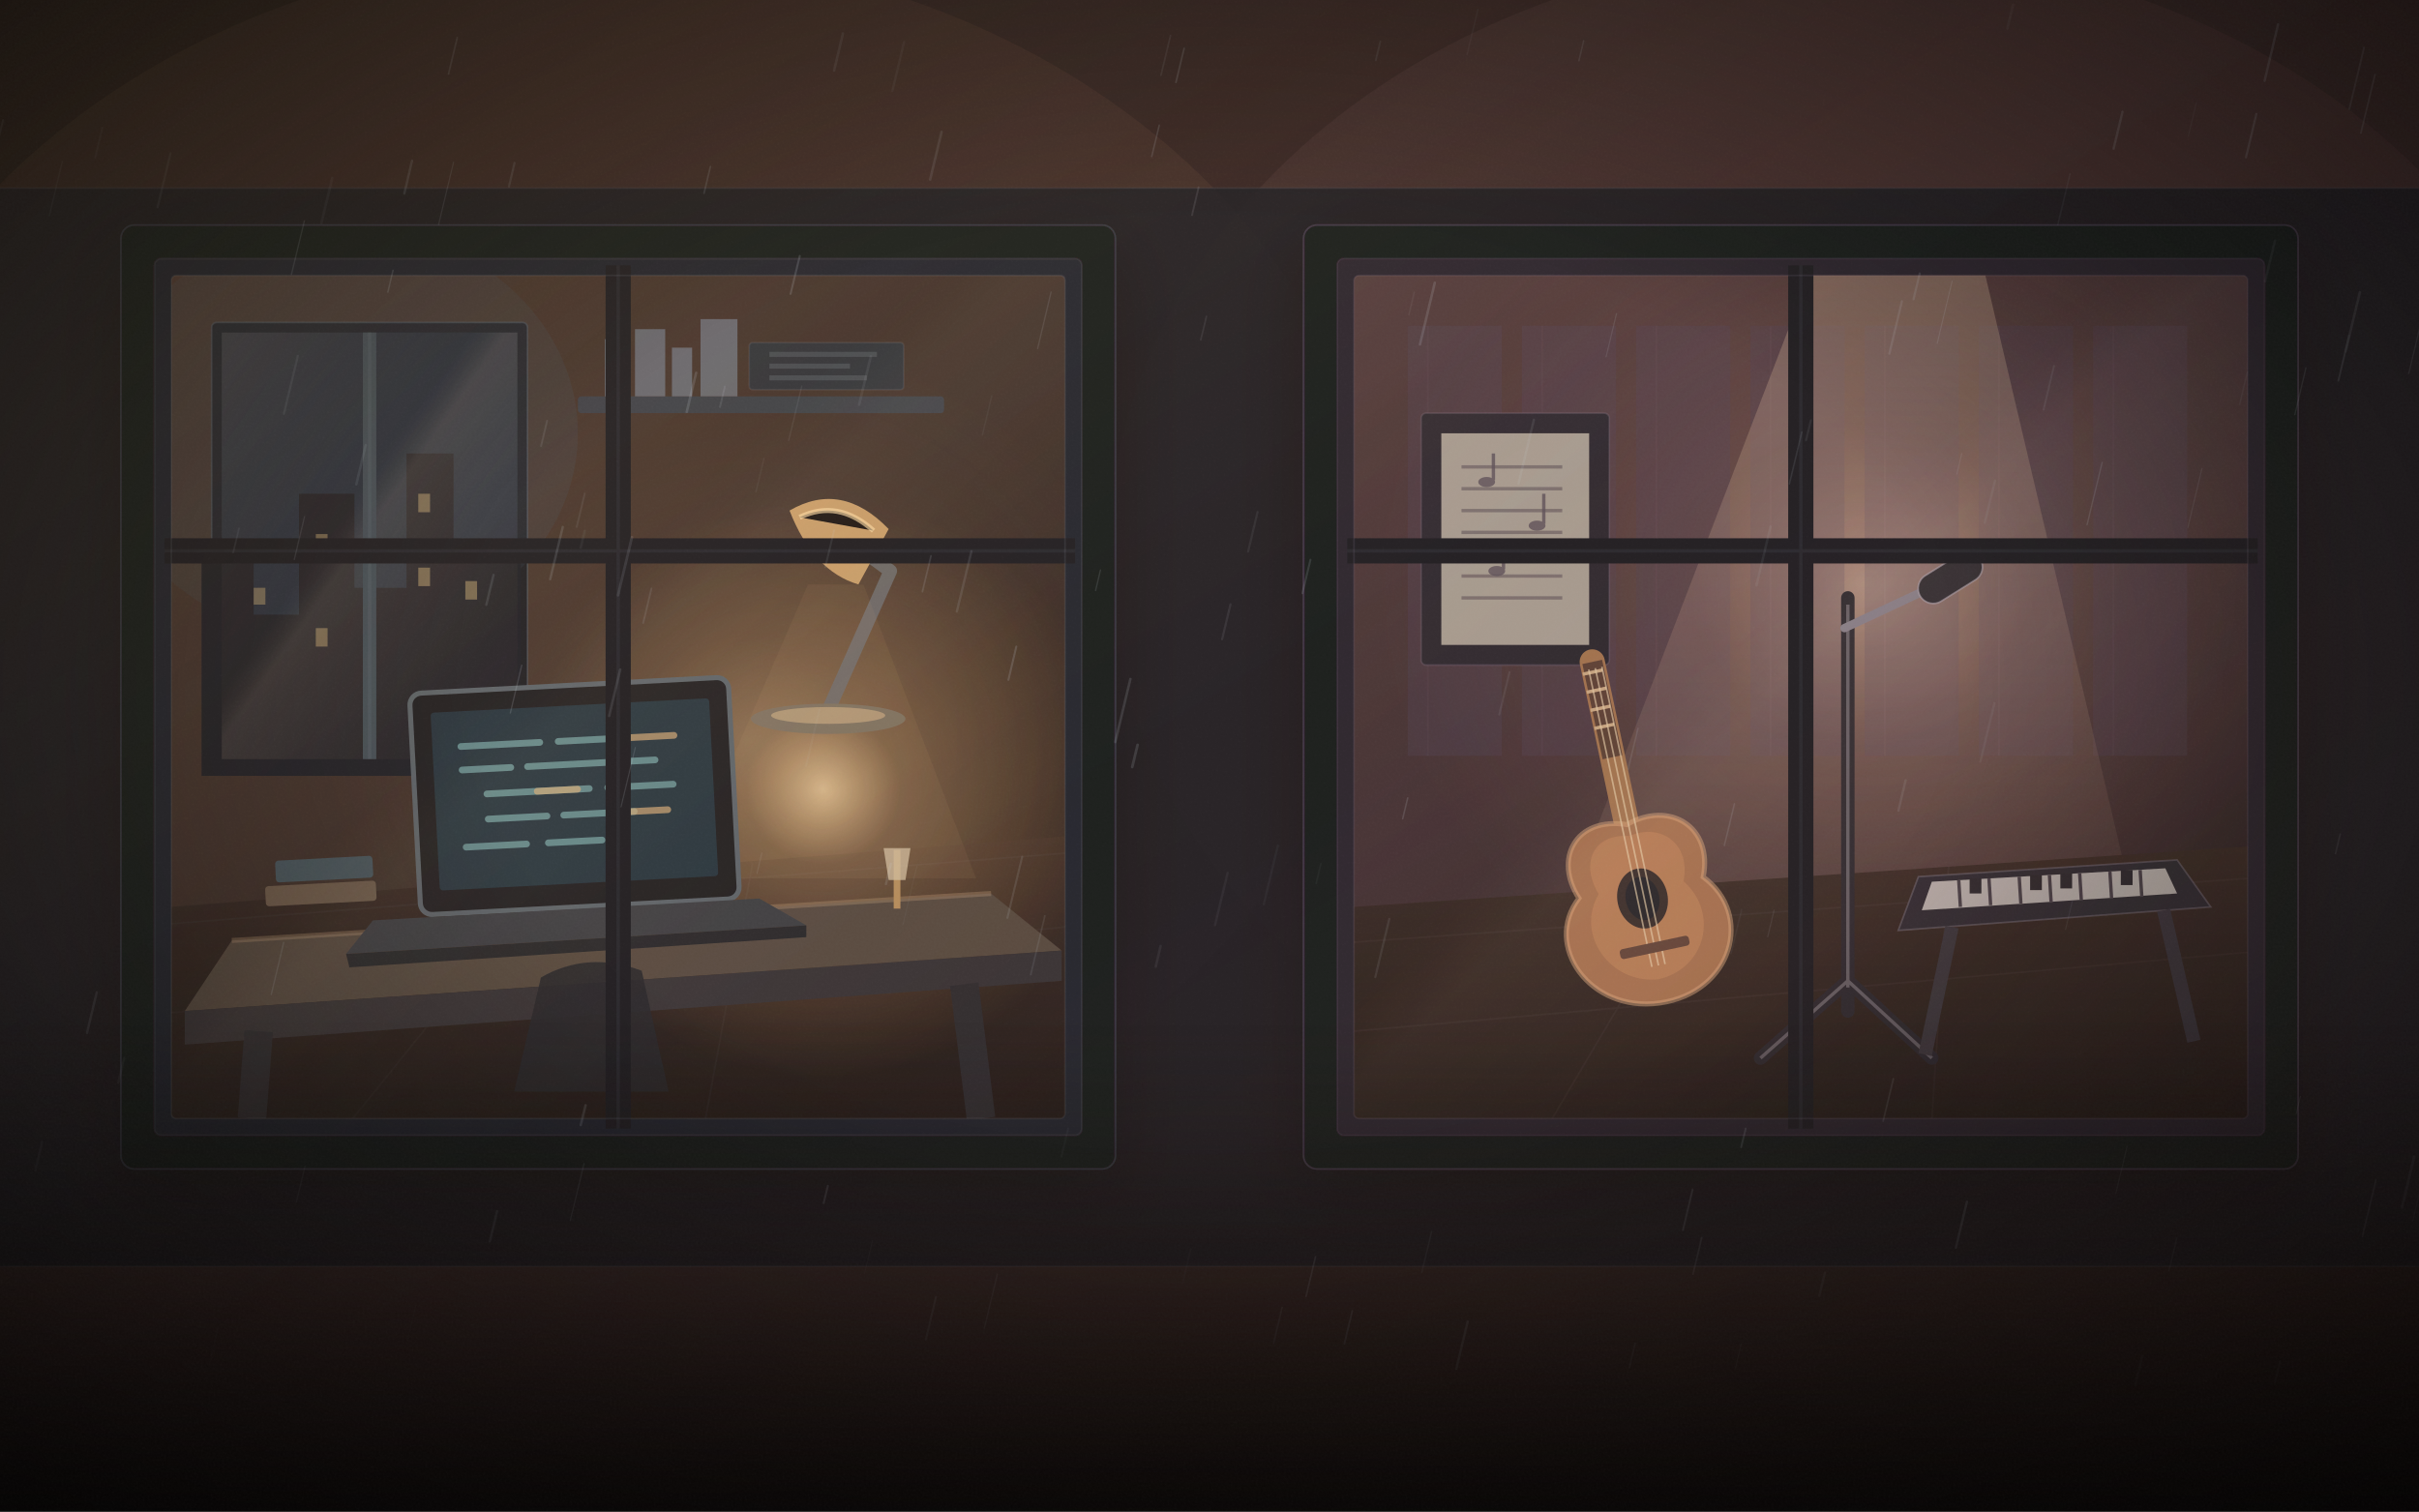
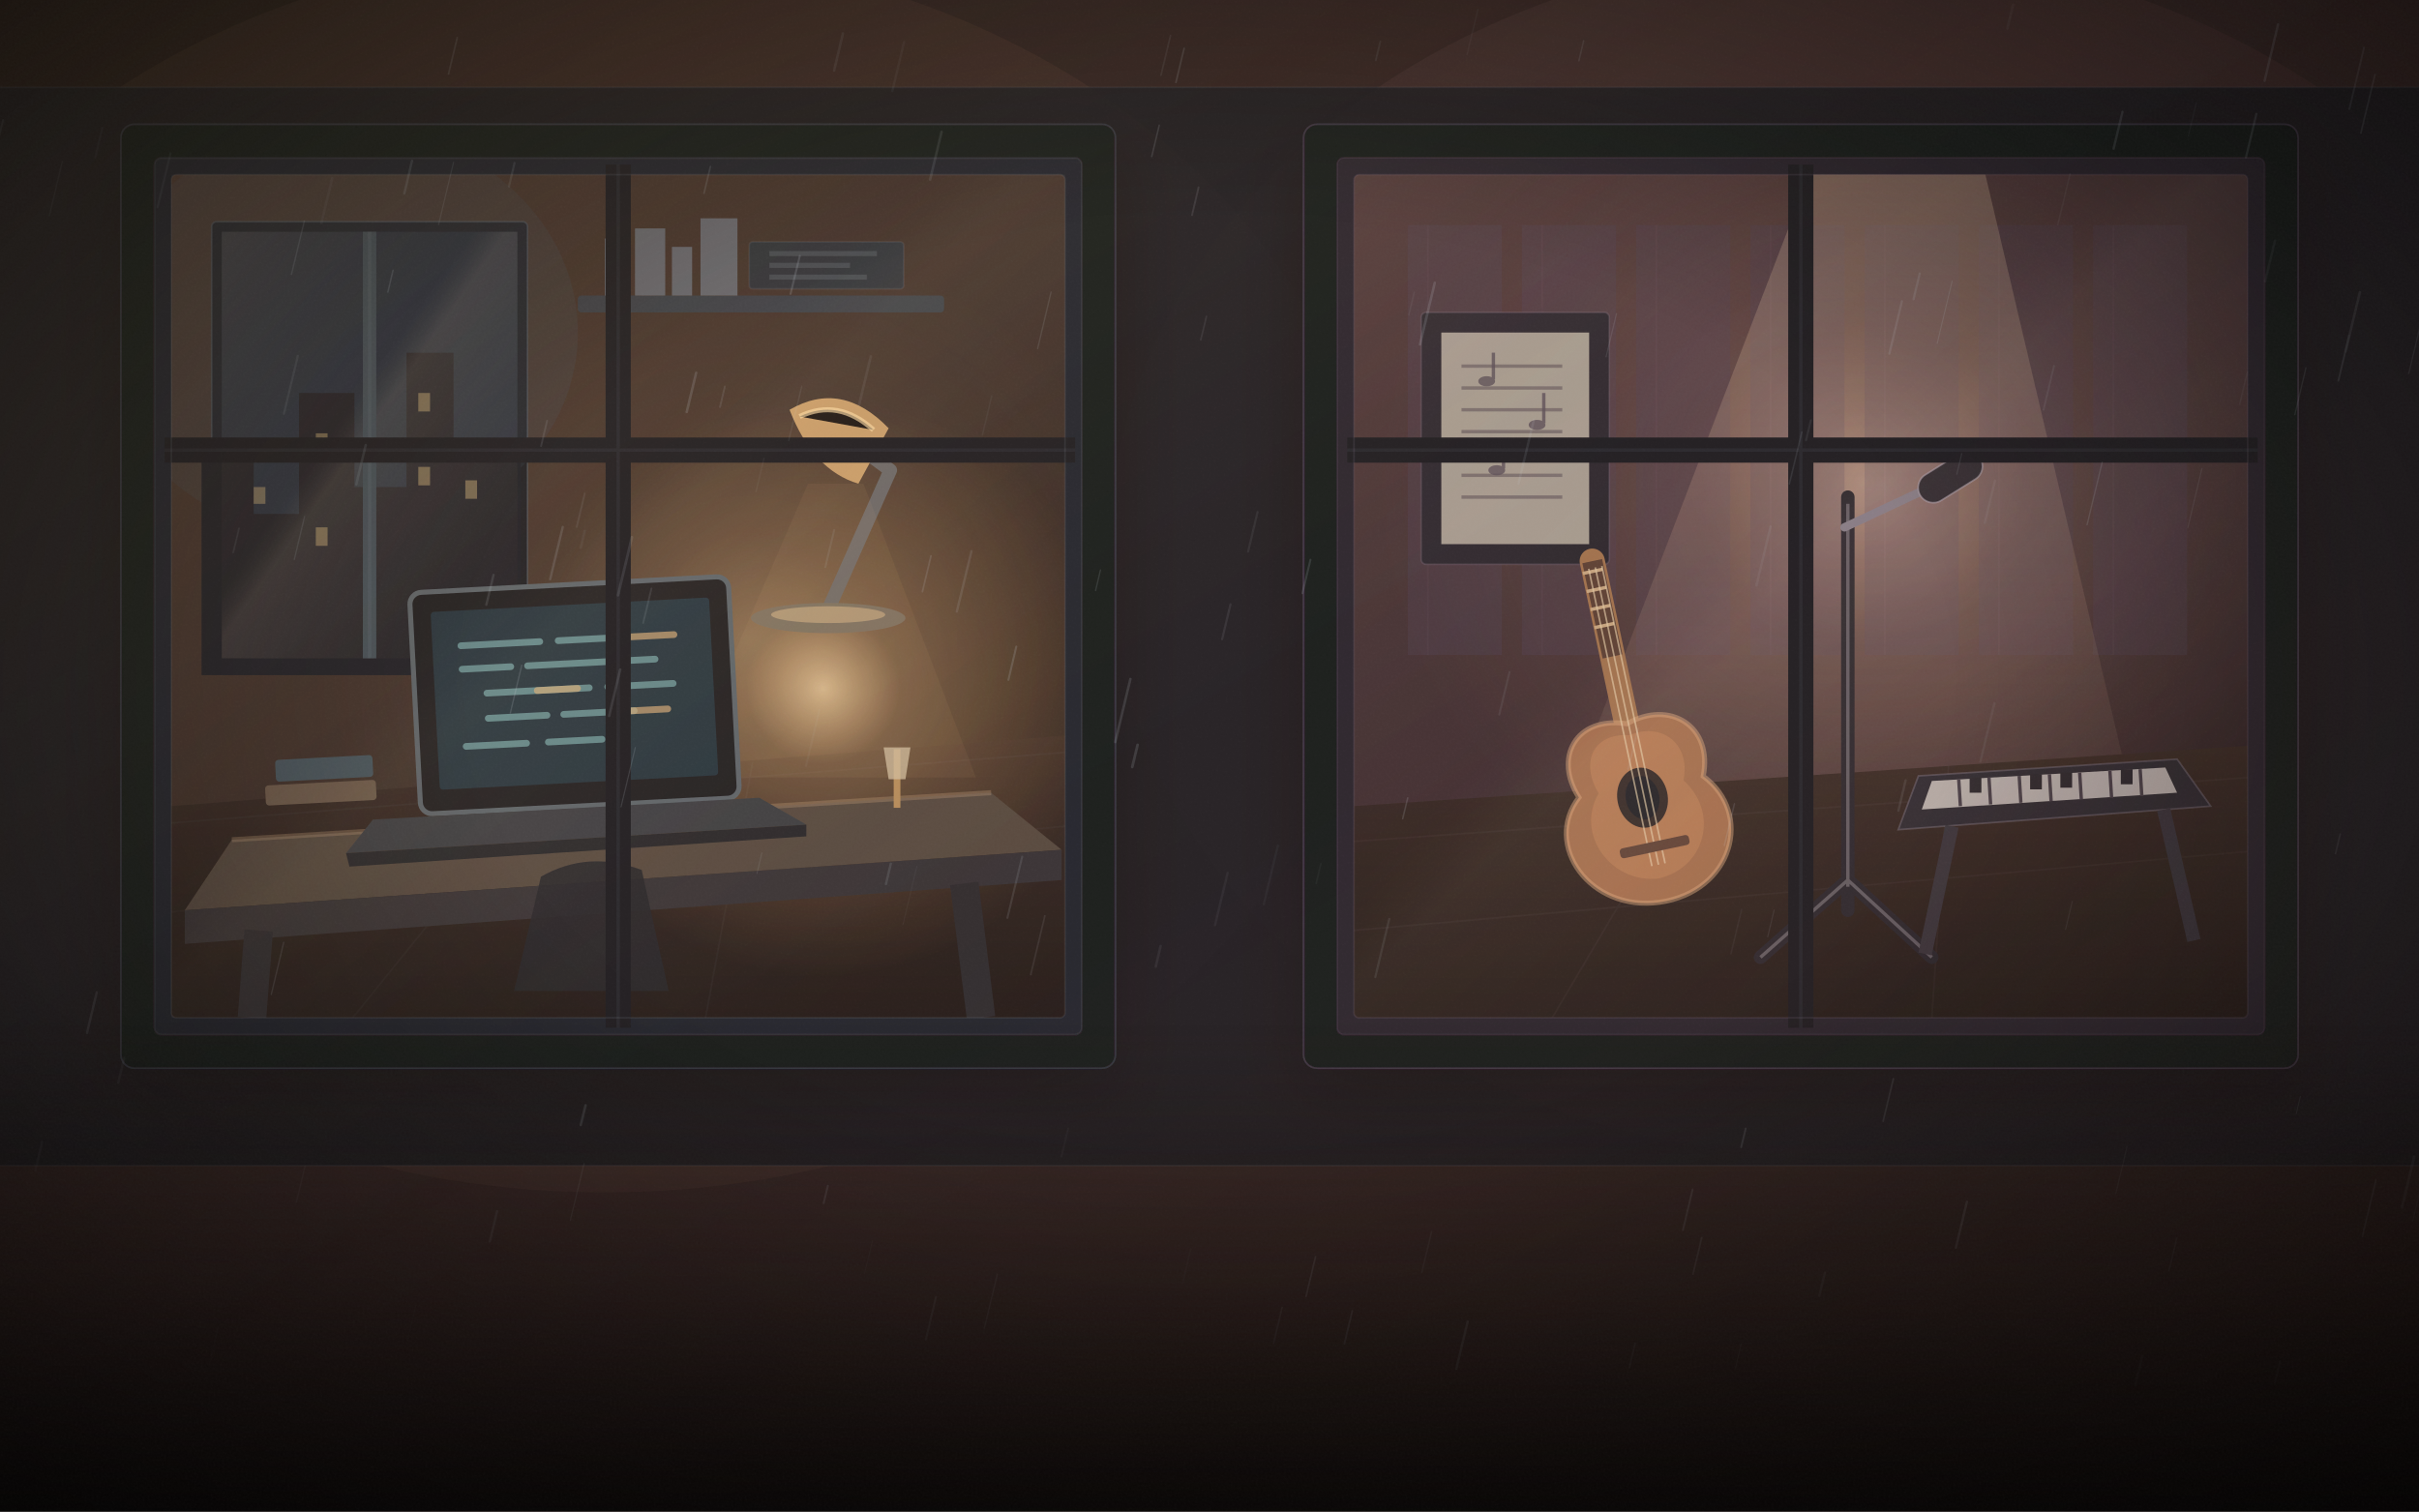
<svg xmlns="http://www.w3.org/2000/svg" viewBox="0 0 1440 900" preserveAspectRatio="xMidYMid slice" role="img" aria-labelledby="title desc">
  <defs>
    <linearGradient id="night" x1="0" y1="0" x2="1" y2="1">
      <stop stop-color="#120d0c" />
      <stop offset=".46" stop-color="#2b1c1c" />
      <stop offset="1" stop-color="#160f0e" />
    </linearGradient>
    <linearGradient id="dawn" x1="0" y1="0" x2="0" y2="1">
      <stop stop-color="#e2a276" stop-opacity=".36" />
      <stop offset=".48" stop-color="#8b5e5e" stop-opacity=".15" />
      <stop offset="1" stop-color="#17110f" stop-opacity="0" />
    </linearGradient>
    <linearGradient id="warmWash" x1="0" y1="0" x2="1" y2="1">
      <stop stop-color="#efb77d" stop-opacity=".2" />
      <stop offset=".5" stop-color="#dca18c" stop-opacity=".13" />
      <stop offset="1" stop-color="#c98370" stop-opacity=".18" />
    </linearGradient>
    <linearGradient id="leftRoom" x1="0" y1="0" x2=".85" y2="1">
      <stop stop-color="#3b2c24" />
      <stop offset=".55" stop-color="#2a211d" />
      <stop offset="1" stop-color="#15100e" />
    </linearGradient>
    <linearGradient id="rightRoom" x1=".2" y1="0" x2=".8" y2="1">
      <stop stop-color="#3b292c" />
      <stop offset=".58" stop-color="#2b2025" />
      <stop offset="1" stop-color="#171114" />
    </linearGradient>
    <linearGradient id="floor" x1="0" y1="0" x2="0" y2="1">
      <stop stop-color="#261c18" />
      <stop offset="1" stop-color="#0e0b0a" />
    </linearGradient>
    <linearGradient id="glass" x1="0" y1="0" x2="1" y2="1">
      <stop stop-color="#d5b497" stop-opacity=".13" />
      <stop offset=".42" stop-color="#62483f" stop-opacity=".05" />
      <stop offset=".48" stop-color="#f4d7b6" stop-opacity=".13" />
      <stop offset="1" stop-color="#211512" stop-opacity=".03" />
    </linearGradient>
    <linearGradient id="spotlight" x1="0" y1="0" x2="0" y2="1">
      <stop stop-color="#ffe0b6" stop-opacity=".27" />
      <stop offset="1" stop-color="#d9a18b" stop-opacity="0" />
    </linearGradient>
    <linearGradient id="bottomShade" x1="0" y1="0" x2="0" y2="1">
      <stop stop-color="#100b09" stop-opacity="0" />
      <stop offset=".56" stop-color="#100b09" stop-opacity=".46" />
      <stop offset="1" stop-color="#0b0807" stop-opacity=".94" />
    </linearGradient>
    <radialGradient id="lampGlow">
      <stop stop-color="#ffe0a8" stop-opacity=".78" />
      <stop offset=".26" stop-color="#f4bd78" stop-opacity=".3" />
      <stop offset="1" stop-color="#e6a053" stop-opacity="0" />
    </radialGradient>
    <radialGradient id="stageGlow">
      <stop stop-color="#ffd8bd" stop-opacity=".48" />
      <stop offset=".35" stop-color="#dda088" stop-opacity=".18" />
      <stop offset="1" stop-color="#aa6e63" stop-opacity="0" />
    </radialGradient>
    <radialGradient id="vignette" cx=".5" cy=".45" r=".72">
      <stop offset=".42" stop-color="#000" stop-opacity="0" />
      <stop offset="1" stop-color="#000" stop-opacity=".66" />
    </radialGradient>
    <filter id="blur8" x="-50%" y="-50%" width="200%" height="200%">
      <feGaussianBlur stdDeviation="8" />
    </filter>
    <filter id="blur24" x="-50%" y="-50%" width="200%" height="200%">
      <feGaussianBlur stdDeviation="24" />
    </filter>
    <filter id="shadow" x="-30%" y="-30%" width="160%" height="160%">
      <feDropShadow dx="0" dy="16" stdDeviation="22" flood-color="#000" flood-opacity=".55" />
    </filter>
    <filter id="grain">
      <feTurbulence type="fractalNoise" baseFrequency=".72" numOctaves="3" seed="27" stitchTiles="stitch" />
      <feColorMatrix type="saturate" values="0" />
      <feComponentTransfer>
        <feFuncA type="table" tableValues="0 .075" />
      </feComponentTransfer>
    </filter>
    <clipPath id="leftClip">
      <rect x="102" y="164" width="532" height="502" rx="3" />
    </clipPath>
    <clipPath id="rightClip">
      <rect x="806" y="164" width="532" height="502" rx="3" />
    </clipPath>
  </defs>
  <rect width="1440" height="900" fill="url(#night)" />
  <ellipse cx="360" cy="340" rx="460" ry="370" fill="#b47b58" opacity=".09" />
  <ellipse cx="1100" cy="330" rx="440" ry="360" fill="#a86c6c" opacity=".1" />
-   <path d="M0 112H1440V754H0Z" fill="#080d15" opacity=".9" />
-   <path d="M0 112H1440M0 754H1440" stroke="#6d8296" stroke-opacity=".14" />
-   <g filter="url(#shadow)">
-     <rect x="72" y="134" width="592" height="562" rx="8" fill="#05090f" stroke="#344250" stroke-opacity=".55" />
-     <rect x="92" y="154" width="552" height="522" rx="4" fill="#111923" stroke="#637484" stroke-opacity=".18" />
-     <rect x="776" y="134" width="592" height="562" rx="8" fill="#05090f" stroke="#454057" stroke-opacity=".58" />
-     <rect x="796" y="154" width="552" height="522" rx="4" fill="#171522" stroke="#756887" stroke-opacity=".18" />
+   <g transform="translate(0 -60)">
+     <path d="M0 112H1440V754H0Z" fill="#080d15" opacity=".9" />
+     <path d="M0 112H1440M0 754H1440" stroke="#6d8296" stroke-opacity=".14" />
+     <g filter="url(#shadow)">
+       <rect x="72" y="134" width="592" height="562" rx="8" fill="#05090f" stroke="#344250" stroke-opacity=".55" />
+       <rect x="92" y="154" width="552" height="522" rx="4" fill="#111923" stroke="#637484" stroke-opacity=".18" />
+       <rect x="776" y="134" width="592" height="562" rx="8" fill="#05090f" stroke="#454057" stroke-opacity=".58" />
+       <rect x="796" y="154" width="552" height="522" rx="4" fill="#171522" stroke="#756887" stroke-opacity=".18" />
+     </g>
+     <g opacity="1">
+       <g clip-path="url(#leftClip)">
+         <rect x="102" y="164" width="532" height="502" fill="url(#leftRoom)" />
+         <ellipse cx="444" cy="440" rx="250" ry="240" fill="url(#lampGlow)" opacity=".26" />
+         <path d="M102 540L634 498V666H102Z" fill="url(#floor)" />
+         <path d="M102 550L634 508M102 603L634 552M210 666L328 520M420 666L448 514" stroke="#80909a" stroke-opacity=".06" />
+         <rect x="126" y="192" width="188" height="266" rx="3" fill="#080e16" stroke="#4b5d6b" stroke-opacity=".5" />
+         <rect x="132" y="198" width="176" height="254" fill="#0d1a28" />
+         <ellipse cx="202" cy="258" rx="142" ry="124" fill="#345574" opacity=".14" />
+         <path d="M120 410V332H151V366H178V294H211V350H242V270H270V324H310V462H120Z" fill="#080f19" />
+         <path d="M151 350H158V360H151ZM188 318H195V329H188ZM249 294H256V305H249ZM277 346H284V357H277ZM188 374H195V385H188ZM249 338H256V349H249Z" fill="#d5b878" opacity=".48" />
+         <rect x="132" y="198" width="176" height="254" fill="url(#glass)" />
+         <path d="M220 198V452M132 326H308" stroke="#334652" stroke-width="8" />
+         <path d="M220 198V452M132 326H308" stroke="#8295a1" stroke-opacity=".12" stroke-width="2" />
+         <rect x="344" y="236" width="218" height="10" rx="2" fill="#29343e" />
+         <path d="M360 202H374V236H360ZM378 196H396V236H378ZM400 207H412V236H400ZM417 190H439V236H417Z" fill="#58606a" />
+         <rect x="446" y="204" width="92" height="28" rx="2" fill="#1a252f" stroke="#83919a" stroke-opacity=".15" />
+         <path d="M458 211H522M458 218H506M458 225H516" stroke="#8b9ba3" stroke-opacity=".22" stroke-width="3" />
+         <ellipse cx="490" cy="470" rx="176" ry="172" fill="url(#lampGlow)" />
+         <path d="M493 423L530 340M530 340L500 318" stroke="#5b5e60" stroke-width="8" stroke-linecap="round" />
+         <path d="M470 304Q501 286 529 315L511 348Q484 340 470 304Z" fill="#c59b63" />
+         <path d="M476 308Q499 297 520 316" stroke="#ffe0a4" stroke-opacity=".65" stroke-width="3" />
+         <ellipse cx="493" cy="428" rx="46" ry="9" fill="#6c6558" />
+         <ellipse cx="493" cy="426" rx="34" ry="5" fill="#d3b785" opacity=".55" />
+         <path d="M481 348L405 523H581L514 348Z" fill="#f2bd78" opacity=".065" />
+         <path d="M138 560L590 532L632 566L110 602Z" fill="#463e35" />
+         <path d="M110 602L632 566V584L110 622Z" fill="#24252a" />
+         <path d="M154 614L150 666M574 586L584 666" stroke="#1a1d23" stroke-width="17" />
+         <path d="M138 560L590 532" stroke="#b49670" stroke-opacity=".35" stroke-width="3" />
+         <rect x="247" y="408" width="190" height="132" rx="7" fill="#080d12" stroke="#4c5b64" stroke-width="3" transform="rotate(-3 342 474)" />
+         <rect x="259" y="420" width="166" height="106" rx="2" fill="#102633" transform="rotate(-3 342 474)" />
+         <g transform="rotate(-3 342 474)" stroke-linecap="round">
+           <path d="M276 441H323M334 441H368M276 455H305M315 455H391M290 470H351M362 470H401M290 485H325M335 485H377M276 501H312M325 501H357" stroke="#75b6b6" stroke-opacity=".65" stroke-width="4" />
+           <path d="M374 441H403M320 470H344M367 485H397" stroke="#d1aa72" stroke-opacity=".7" stroke-width="4" />
+         </g>
+         <path d="M222 548L452 535L480 551L206 568Z" fill="#293138" />
+         <path d="M206 568L480 551V558L208 576Z" fill="#12181d" />
+         <rect x="158" y="526" width="66" height="12" rx="2" fill="#5f5142" transform="rotate(-3 191 532)" />
+         <rect x="164" y="511" width="58" height="13" rx="2" fill="#344b56" transform="rotate(-3 193 518)" />
+         <path d="M534 506V541" stroke="#b28a55" stroke-width="4" />
+         <path d="M526 505H542L539 524H529Z" fill="#d2c2a1" opacity=".75" />
+         <path d="M322 582Q350 566 382 578L398 650H306Z" fill="#11171e" opacity=".88" />
+       </g>
+     </g>
+     <g opacity="1.2">
+       <g clip-path="url(#rightClip)">
+         <rect x="806" y="164" width="532" height="502" fill="url(#rightRoom)" />
+         <ellipse cx="1110" cy="348" rx="290" ry="268" fill="url(#stageGlow)" />
+         <g opacity=".32">
+           <path d="M838 194H894V450H838ZM906 194H962V450H906ZM974 194H1030V450H974ZM1042 194H1098V450H1042ZM1110 194H1166V450H1110ZM1178 194H1234V450H1178ZM1246 194H1302V450H1246Z" fill="#40344f" />
+           <path d="M850 194V450M918 194V450M986 194V450M1054 194V450M1122 194V450M1190 194V450M1258 194V450" stroke="#9a82aa" stroke-opacity=".18" />
+         </g>
+         <path d="M1080 156H1180L1300 666H884Z" fill="url(#spotlight)" />
+         <ellipse cx="1115" cy="626" rx="218" ry="44" fill="#c5a0dc" opacity=".07" filter="url(#blur8)" />
+         <path d="M806 540L1338 504V666H806Z" fill="url(#floor)" />
+         <path d="M806 561L1338 523M806 614L1338 567M924 666L1008 524M1150 666L1160 516" stroke="#a392b1" stroke-opacity=".055" />
+         <rect x="846" y="246" width="112" height="150" rx="3" fill="#171822" stroke="#76677f" stroke-opacity=".32" />
+         <rect x="858" y="258" width="88" height="126" fill="#d6cdbc" opacity=".72" />
+         <path d="M870 278H930M870 291H930M870 304H930M870 317H930M870 330H930M870 343H930M870 356H930" stroke="#554f55" stroke-opacity=".65" stroke-width="2" />
+         <g fill="#4a4350" opacity=".8">
+           <ellipse cx="885" cy="287" rx="5" ry="3" />
+           <ellipse cx="915" cy="313" rx="5" ry="3" />
+           <ellipse cx="891" cy="340" rx="5" ry="3" />
+           <path d="M889 286V270M919 312V294M895 339V321" stroke="#4a4350" stroke-width="2" />
+         </g>
+         <path d="M1100 356V602M1100 584L1048 630M1100 584L1150 630" stroke="#151720" stroke-width="8" stroke-linecap="round" />
+         <path d="M1100 360V588M1100 584L1048 630M1100 584L1150 630" stroke="#85828d" stroke-opacity=".55" stroke-width="2" />
+         <path d="M1098 374L1162 344" stroke="#777482" stroke-width="5" stroke-linecap="round" />
+         <rect x="1152" y="323" width="18" height="42" rx="9" fill="#171922" stroke="#a29baa" stroke-opacity=".65" transform="rotate(58 1161 344)" />
+         <g transform="translate(900 378) scale(1) rotate(-12 70 130)">
+           <path d="M72 14V144" stroke="#9a6c45" stroke-width="15" stroke-linecap="round" />
+           <path d="M66 14H78V72H66Z" fill="#4d3429" />
+           <path d="M65 20H77M65 31H77M65 42H77M65 53H77" stroke="#c5a67e" stroke-width="2" />
+           <path d="M72 113C43 102 25 124 35 150C8 173 27 218 69 221C113 224 135 181 110 153C122 125 100 104 72 113Z" fill="#9c6744" stroke="#d4a276" stroke-opacity=".5" stroke-width="3" />
+           <path d="M72 120C51 114 40 130 47 150C28 171 43 204 71 207C100 207 115 176 98 153C107 132 92 116 72 120Z" fill="#b87b50" opacity=".65" />
+           <ellipse cx="72" cy="158" rx="15" ry="18" fill="#211b1b" />
+           <ellipse cx="72" cy="158" rx="10" ry="13" fill="#0b1119" />
+           <path d="M69 18V199M73 18V199M77 18V199" stroke="#e3d0aa" stroke-opacity=".65" />
+           <rect x="52" y="185" width="42" height="6" rx="2" fill="#50362b" />
+         </g>
+         <g transform="translate(1142 500)">
+           <path d="M0 22L154 12L174 40L-12 54Z" fill="#191b25" stroke="#6d6879" stroke-opacity=".5" />
+           <path d="M8 25L147 17L154 32L2 42Z" fill="#d3d0ca" opacity=".82" />
+           <path d="M24 24L25 40M42 23L43 39M60 22L61 38M78 21L79 37M96 20L97 36M114 19L115 35M132 18L133 34" stroke="#36333e" stroke-width="2" />
+           <path d="M34 23L34 32M70 21L70 30M88 20L88 29M124 18L124 27" stroke="#171820" stroke-width="7" />
+           <path d="M20 52L4 128M146 42L164 120" stroke="#252630" stroke-width="8" />
+         </g>
+         <rect x="806" y="164" width="532" height="502" fill="url(#glass)" opacity=".42" />
+       </g>
+     </g>
+     <rect x="102" y="164" width="532" height="502" fill="url(#glass)" opacity=".32" />
+     <path d="M368 158V672M98 328H640M1072 158V672M802 328H1344" stroke="#080d14" stroke-width="15" />
+     <path d="M368 158V672M98 328H640M1072 158V672M802 328H1344" stroke="#607080" stroke-opacity=".12" stroke-width="2" />
+     <rect x="102" y="164" width="532" height="502" rx="3" fill="none" stroke="#9aabba" stroke-opacity=".12" />
+     <rect x="806" y="164" width="532" height="502" rx="3" fill="none" stroke="#aa9bb8" stroke-opacity=".12" />
  </g>
-   <g opacity="1">
-     <g clip-path="url(#leftClip)">
-       <rect x="102" y="164" width="532" height="502" fill="url(#leftRoom)" />
-       <ellipse cx="444" cy="440" rx="250" ry="240" fill="url(#lampGlow)" opacity=".26" />
-       <path d="M102 540L634 498V666H102Z" fill="url(#floor)" />
-       <path d="M102 550L634 508M102 603L634 552M210 666L328 520M420 666L448 514" stroke="#80909a" stroke-opacity=".06" />
-       <rect x="126" y="192" width="188" height="266" rx="3" fill="#080e16" stroke="#4b5d6b" stroke-opacity=".5" />
-       <rect x="132" y="198" width="176" height="254" fill="#0d1a28" />
-       <ellipse cx="202" cy="258" rx="142" ry="124" fill="#345574" opacity=".14" />
-       <path d="M120 410V332H151V366H178V294H211V350H242V270H270V324H310V462H120Z" fill="#080f19" />
-       <path d="M151 350H158V360H151ZM188 318H195V329H188ZM249 294H256V305H249ZM277 346H284V357H277ZM188 374H195V385H188ZM249 338H256V349H249Z" fill="#d5b878" opacity=".48" />
-       <rect x="132" y="198" width="176" height="254" fill="url(#glass)" />
-       <path d="M220 198V452M132 326H308" stroke="#334652" stroke-width="8" />
-       <path d="M220 198V452M132 326H308" stroke="#8295a1" stroke-opacity=".12" stroke-width="2" />
-       <rect x="344" y="236" width="218" height="10" rx="2" fill="#29343e" />
-       <path d="M360 202H374V236H360ZM378 196H396V236H378ZM400 207H412V236H400ZM417 190H439V236H417Z" fill="#58606a" />
-       <rect x="446" y="204" width="92" height="28" rx="2" fill="#1a252f" stroke="#83919a" stroke-opacity=".15" />
-       <path d="M458 211H522M458 218H506M458 225H516" stroke="#8b9ba3" stroke-opacity=".22" stroke-width="3" />
-       <ellipse cx="490" cy="470" rx="176" ry="172" fill="url(#lampGlow)" />
-       <path d="M493 423L530 340M530 340L500 318" stroke="#5b5e60" stroke-width="8" stroke-linecap="round" />
-       <path d="M470 304Q501 286 529 315L511 348Q484 340 470 304Z" fill="#c59b63" />
-       <path d="M476 308Q499 297 520 316" stroke="#ffe0a4" stroke-opacity=".65" stroke-width="3" />
-       <ellipse cx="493" cy="428" rx="46" ry="9" fill="#6c6558" />
-       <ellipse cx="493" cy="426" rx="34" ry="5" fill="#d3b785" opacity=".55" />
-       <path d="M481 348L405 523H581L514 348Z" fill="#f2bd78" opacity=".065" />
-       <path d="M138 560L590 532L632 566L110 602Z" fill="#463e35" />
-       <path d="M110 602L632 566V584L110 622Z" fill="#24252a" />
-       <path d="M154 614L150 666M574 586L584 666" stroke="#1a1d23" stroke-width="17" />
-       <path d="M138 560L590 532" stroke="#b49670" stroke-opacity=".35" stroke-width="3" />
-       <rect x="247" y="408" width="190" height="132" rx="7" fill="#080d12" stroke="#4c5b64" stroke-width="3" transform="rotate(-3 342 474)" />
-       <rect x="259" y="420" width="166" height="106" rx="2" fill="#102633" transform="rotate(-3 342 474)" />
-       <g transform="rotate(-3 342 474)" stroke-linecap="round">
-         <path d="M276 441H323M334 441H368M276 455H305M315 455H391M290 470H351M362 470H401M290 485H325M335 485H377M276 501H312M325 501H357" stroke="#75b6b6" stroke-opacity=".65" stroke-width="4" />
-         <path d="M374 441H403M320 470H344M367 485H397" stroke="#d1aa72" stroke-opacity=".7" stroke-width="4" />
-       </g>
-       <path d="M222 548L452 535L480 551L206 568Z" fill="#293138" />
-       <path d="M206 568L480 551V558L208 576Z" fill="#12181d" />
-       <rect x="158" y="526" width="66" height="12" rx="2" fill="#5f5142" transform="rotate(-3 191 532)" />
-       <rect x="164" y="511" width="58" height="13" rx="2" fill="#344b56" transform="rotate(-3 193 518)" />
-       <path d="M534 506V541" stroke="#b28a55" stroke-width="4" />
-       <path d="M526 505H542L539 524H529Z" fill="#d2c2a1" opacity=".75" />
-       <path d="M322 582Q350 566 382 578L398 650H306Z" fill="#11171e" opacity=".88" />
-     </g>
-   </g>
-   <g opacity="1.2">
-     <g clip-path="url(#rightClip)">
-       <rect x="806" y="164" width="532" height="502" fill="url(#rightRoom)" />
-       <ellipse cx="1110" cy="348" rx="290" ry="268" fill="url(#stageGlow)" />
-       <g opacity=".32">
-         <path d="M838 194H894V450H838ZM906 194H962V450H906ZM974 194H1030V450H974ZM1042 194H1098V450H1042ZM1110 194H1166V450H1110ZM1178 194H1234V450H1178ZM1246 194H1302V450H1246Z" fill="#40344f" />
-         <path d="M850 194V450M918 194V450M986 194V450M1054 194V450M1122 194V450M1190 194V450M1258 194V450" stroke="#9a82aa" stroke-opacity=".18" />
-       </g>
-       <path d="M1080 156H1180L1300 666H884Z" fill="url(#spotlight)" />
-       <ellipse cx="1115" cy="626" rx="218" ry="44" fill="#c5a0dc" opacity=".07" filter="url(#blur8)" />
-       <path d="M806 540L1338 504V666H806Z" fill="url(#floor)" />
-       <path d="M806 561L1338 523M806 614L1338 567M924 666L1008 524M1150 666L1160 516" stroke="#a392b1" stroke-opacity=".055" />
-       <rect x="846" y="246" width="112" height="150" rx="3" fill="#171822" stroke="#76677f" stroke-opacity=".32" />
-       <rect x="858" y="258" width="88" height="126" fill="#d6cdbc" opacity=".72" />
-       <path d="M870 278H930M870 291H930M870 304H930M870 317H930M870 330H930M870 343H930M870 356H930" stroke="#554f55" stroke-opacity=".65" stroke-width="2" />
-       <g fill="#4a4350" opacity=".8">
-         <ellipse cx="885" cy="287" rx="5" ry="3" />
-         <ellipse cx="915" cy="313" rx="5" ry="3" />
-         <ellipse cx="891" cy="340" rx="5" ry="3" />
-         <path d="M889 286V270M919 312V294M895 339V321" stroke="#4a4350" stroke-width="2" />
-       </g>
-       <path d="M1100 356V602M1100 584L1048 630M1100 584L1150 630" stroke="#151720" stroke-width="8" stroke-linecap="round" />
-       <path d="M1100 360V588M1100 584L1048 630M1100 584L1150 630" stroke="#85828d" stroke-opacity=".55" stroke-width="2" />
-       <path d="M1098 374L1162 344" stroke="#777482" stroke-width="5" stroke-linecap="round" />
-       <rect x="1152" y="323" width="18" height="42" rx="9" fill="#171922" stroke="#a29baa" stroke-opacity=".65" transform="rotate(58 1161 344)" />
-       <g transform="translate(900 378) scale(1) rotate(-12 70 130)">
-         <path d="M72 14V144" stroke="#9a6c45" stroke-width="15" stroke-linecap="round" />
-         <path d="M66 14H78V72H66Z" fill="#4d3429" />
-         <path d="M65 20H77M65 31H77M65 42H77M65 53H77" stroke="#c5a67e" stroke-width="2" />
-         <path d="M72 113C43 102 25 124 35 150C8 173 27 218 69 221C113 224 135 181 110 153C122 125 100 104 72 113Z" fill="#9c6744" stroke="#d4a276" stroke-opacity=".5" stroke-width="3" />
-         <path d="M72 120C51 114 40 130 47 150C28 171 43 204 71 207C100 207 115 176 98 153C107 132 92 116 72 120Z" fill="#b87b50" opacity=".65" />
-         <ellipse cx="72" cy="158" rx="15" ry="18" fill="#211b1b" />
-         <ellipse cx="72" cy="158" rx="10" ry="13" fill="#0b1119" />
-         <path d="M69 18V199M73 18V199M77 18V199" stroke="#e3d0aa" stroke-opacity=".65" />
-         <rect x="52" y="185" width="42" height="6" rx="2" fill="#50362b" />
-       </g>
-       <g transform="translate(1142 500)">
-         <path d="M0 22L154 12L174 40L-12 54Z" fill="#191b25" stroke="#6d6879" stroke-opacity=".5" />
-         <path d="M8 25L147 17L154 32L2 42Z" fill="#d3d0ca" opacity=".82" />
-         <path d="M24 24L25 40M42 23L43 39M60 22L61 38M78 21L79 37M96 20L97 36M114 19L115 35M132 18L133 34" stroke="#36333e" stroke-width="2" />
-         <path d="M34 23L34 32M70 21L70 30M88 20L88 29M124 18L124 27" stroke="#171820" stroke-width="7" />
-         <path d="M20 52L4 128M146 42L164 120" stroke="#252630" stroke-width="8" />
-       </g>
-       <rect x="806" y="164" width="532" height="502" fill="url(#glass)" opacity=".42" />
-     </g>
-   </g>
-   <rect x="102" y="164" width="532" height="502" fill="url(#glass)" opacity=".32" />
-   <path d="M368 158V672M98 328H640M1072 158V672M802 328H1344" stroke="#080d14" stroke-width="15" />
-   <path d="M368 158V672M98 328H640M1072 158V672M802 328H1344" stroke="#607080" stroke-opacity=".12" stroke-width="2" />
-   <rect x="102" y="164" width="532" height="502" rx="3" fill="none" stroke="#9aabba" stroke-opacity=".12" />
-   <rect x="806" y="164" width="532" height="502" rx="3" fill="none" stroke="#aa9bb8" stroke-opacity=".12" />
  <g stroke="#c5d8e5" stroke-linecap="round" opacity="0.2">
    <line x1="-29.7" y1="452.2" x2="-34.8" y2="473.5" stroke-width="1.0" opacity="0.45" />
    <line x1="1337.8" y1="221.6" x2="1333.2" y2="240.8" stroke-width="0.9" opacity="0.35" />
    <line x1="501.8" y1="19.9" x2="496.5" y2="42.1" stroke-width="1.5" opacity="0.49" />
    <line x1="422.9" y1="99.2" x2="419.1" y2="115.1" stroke-width="1.0" opacity="0.72" />
    <line x1="378.2" y1="445.1" x2="369.7" y2="480.4" stroke-width="0.7" opacity="0.75" />
    <line x1="310.6" y1="396.1" x2="303.8" y2="424.5" stroke-width="0.8" opacity="0.81" />
    <line x1="838.0" y1="475.1" x2="835.0" y2="487.5" stroke-width="0.9" opacity="0.77" />
    <line x1="1263.5" y1="66.6" x2="1258.2" y2="88.5" stroke-width="1.4" opacity="0.76" />
    <line x1="975.1" y1="433.7" x2="969.2" y2="458.0" stroke-width="0.9" opacity="0.58" />
    <line x1="1413.8" y1="44.4" x2="1405.4" y2="79.2" stroke-width="1.0" opacity="0.71" />
    <line x1="1013.0" y1="737.0" x2="1007.8" y2="758.7" stroke-width="1.0" opacity="0.66" />
    <line x1="713.5" y1="111.5" x2="709.6" y2="128.1" stroke-width="1.1" opacity="0.61" />
    <line x1="608.5" y1="510.1" x2="599.7" y2="546.5" stroke-width="1.2" opacity="0.62" />
    <line x1="476.1" y1="152.4" x2="470.6" y2="175.0" stroke-width="1.2" opacity="0.84" />
    <line x1="748.6" y1="304.9" x2="743.0" y2="328.4" stroke-width="1.3" opacity="0.40" />
    <line x1="780.1" y1="333.3" x2="775.3" y2="353.2" stroke-width="1.2" opacity="0.72" />
    <line x1="496.6" y1="315.6" x2="491.3" y2="337.6" stroke-width="1.2" opacity="0.49" />
    <line x1="1466.5" y1="720.0" x2="1460.2" y2="746.4" stroke-width="1.6" opacity="0.84" />
    <line x1="414.4" y1="222.0" x2="408.8" y2="245.3" stroke-width="1.5" opacity="0.82" />
    <line x1="1232.3" y1="103.5" x2="1225.0" y2="133.7" stroke-width="0.9" opacity="0.34" />
    <line x1="730.8" y1="519.7" x2="723.3" y2="550.8" stroke-width="1.4" opacity="0.30" />
    <line x1="622.0" y1="545.3" x2="613.6" y2="580.3" stroke-width="1.0" opacity="0.50" />
    <line x1="1162.1" y1="167.2" x2="1153.2" y2="204.5" stroke-width="0.6" opacity="0.77" />
    <line x1="1072.6" y1="257.3" x2="1065.2" y2="288.1" stroke-width="0.9" opacity="0.54" />
    <line x1="655.1" y1="339.4" x2="652.2" y2="351.6" stroke-width="0.8" opacity="0.67" />
    <line x1="217.7" y1="265.0" x2="212.1" y2="288.4" stroke-width="1.5" opacity="0.57" />
    <line x1="1393.1" y1="496.6" x2="1390.3" y2="508.2" stroke-width="1.0" opacity="0.47" />
    <line x1="672.9" y1="404.3" x2="663.9" y2="441.8" stroke-width="1.5" opacity="0.74" />
    <line x1="1369.4" y1="652.8" x2="1366.9" y2="663.2" stroke-width="0.6" opacity="0.56" />
    <line x1="25.1" y1="679.9" x2="21.0" y2="697.0" stroke-width="1.4" opacity="0.32" />
    <line x1="763.2" y1="778.6" x2="758.1" y2="799.9" stroke-width="1.0" opacity="0.60" />
    <line x1="1455.4" y1="345.4" x2="1449.1" y2="371.8" stroke-width="1.4" opacity="0.64" />
    <line x1="1007.6" y1="708.2" x2="1001.8" y2="732.5" stroke-width="1.1" opacity="0.70" />
    <line x1="487.8" y1="422.7" x2="479.8" y2="456.0" stroke-width="1.2" opacity="0.25" />
    <line x1="783.1" y1="748.3" x2="777.5" y2="771.9" stroke-width="1.0" opacity="0.80" />
    <line x1="1266.2" y1="682.7" x2="1259.5" y2="710.8" stroke-width="0.7" opacity="0.39" />
    <line x1="625.7" y1="173.9" x2="617.7" y2="207.5" stroke-width="0.8" opacity="0.59" />
    <line x1="1187.6" y1="286.2" x2="1181.5" y2="311.3" stroke-width="1.4" opacity="0.36" />
    <line x1="1056.1" y1="541.9" x2="1052.3" y2="557.8" stroke-width="0.7" opacity="0.47" />
    <line x1="690.9" y1="563.3" x2="688.0" y2="575.6" stroke-width="1.5" opacity="0.37" />
    <line x1="873.7" y1="786.9" x2="866.9" y2="815.1" stroke-width="1.4" opacity="0.84" />
    <line x1="1187.3" y1="418.6" x2="1178.9" y2="453.5" stroke-width="1.4" opacity="0.32" />
    <line x1="827.0" y1="547.2" x2="818.7" y2="581.8" stroke-width="1.3" opacity="0.51" />
    <line x1="453.5" y1="507.9" x2="450.6" y2="520.1" stroke-width="0.6" opacity="0.54" />
    <line x1="1354.3" y1="143.2" x2="1348.4" y2="167.5" stroke-width="1.4" opacity="0.37" />
    <line x1="272.2" y1="22.4" x2="267.0" y2="44.0" stroke-width="1.0" opacity="0.69" />
    <line x1="538.2" y1="25.0" x2="531.2" y2="54.2" stroke-width="1.4" opacity="0.30" />
    <line x1="1039.2" y1="671.9" x2="1036.5" y2="683.1" stroke-width="1.1" opacity="0.78" />
    <line x1="1170.9" y1="715.5" x2="1164.3" y2="743.0" stroke-width="1.4" opacity="0.76" />
    <line x1="1036.5" y1="800.4" x2="1033.1" y2="814.6" stroke-width="0.6" opacity="0.62" />
    <line x1="-5.9" y1="19.5" x2="-14.2" y2="54.1" stroke-width="1.2" opacity="0.60" />
    <line x1="387.8" y1="350.4" x2="382.9" y2="370.9" stroke-width="1.1" opacity="0.58" />
    <line x1="181.3" y1="307.6" x2="175.2" y2="333.1" stroke-width="0.8" opacity="0.61" />
    <line x1="1467.7" y1="634.7" x2="1460.1" y2="666.1" stroke-width="0.8" opacity="0.52" />
    <line x1="1032.5" y1="478.6" x2="1026.5" y2="503.4" stroke-width="0.9" opacity="0.65" />
    <line x1="973.4" y1="799.8" x2="969.9" y2="814.4" stroke-width="1.0" opacity="0.60" />
    <line x1="325.7" y1="250.5" x2="322.1" y2="265.6" stroke-width="1.1" opacity="0.58" />
    <line x1="168.9" y1="561.1" x2="161.5" y2="592.1" stroke-width="0.8" opacity="0.70" />
    <line x1="518.4" y1="212.2" x2="511.4" y2="241.0" stroke-width="1.5" opacity="0.40" />
    <line x1="1086.3" y1="757.8" x2="1083.0" y2="771.6" stroke-width="1.4" opacity="0.50" />
    <line x1="1167.8" y1="270.1" x2="1164.9" y2="282.3" stroke-width="0.7" opacity="0.54" />
    <line x1="197.8" y1="106.0" x2="191.3" y2="132.9" stroke-width="1.5" opacity="0.31" />
    <line x1="854.1" y1="168.4" x2="845.3" y2="205.1" stroke-width="1.5" opacity="0.79" />
    <line x1="1441.1" y1="707.0" x2="1436.2" y2="727.3" stroke-width="0.7" opacity="0.35" />
    <line x1="1407.3" y1="28.3" x2="1398.5" y2="65.0" stroke-width="1.1" opacity="0.63" />
    <line x1="376.2" y1="319.8" x2="367.9" y2="354.4" stroke-width="1.6" opacity="0.61" />
    <line x1="1453.1" y1="816.8" x2="1446.6" y2="843.9" stroke-width="0.7" opacity="0.75" />
    <line x1="677.2" y1="443.5" x2="674.0" y2="456.7" stroke-width="1.6" opacity="0.76" />
    <line x1="177.3" y1="211.9" x2="169.0" y2="246.4" stroke-width="1.3" opacity="0.50" />
    <line x1="732.5" y1="359.8" x2="727.5" y2="380.6" stroke-width="1.3" opacity="0.48" />
    <line x1="1414.4" y1="702.4" x2="1406.3" y2="736.2" stroke-width="1.0" opacity="0.61" />
    <line x1="61.0" y1="76.0" x2="56.7" y2="93.9" stroke-width="1.2" opacity="0.28" />
    <line x1="554.2" y1="331.0" x2="549.1" y2="352.3" stroke-width="1.0" opacity="0.68" />
    <line x1="1142.8" y1="162.8" x2="1139.1" y2="178.2" stroke-width="1.3" opacity="0.71" />
    <line x1="1078.0" y1="250.3" x2="1075.1" y2="262.1" stroke-width="1.2" opacity="0.42" />
    <line x1="101.5" y1="91.3" x2="93.8" y2="123.4" stroke-width="1.3" opacity="0.39" />
    <line x1="1127.1" y1="642.3" x2="1121.0" y2="667.6" stroke-width="1.0" opacity="0.60" />
    <line x1="142.3" y1="314.6" x2="138.8" y2="329.0" stroke-width="1.0" opacity="0.45" />
    <line x1="181.2" y1="131.5" x2="173.5" y2="163.4" stroke-width="0.8" opacity="0.71" />
    <line x1="1468.4" y1="660.1" x2="1461.3" y2="689.3" stroke-width="1.1" opacity="0.74" />
    <line x1="593.7" y1="758.7" x2="585.9" y2="791.0" stroke-width="0.8" opacity="0.55" />
    <line x1="821.7" y1="24.7" x2="819.0" y2="35.9" stroke-width="1.1" opacity="0.44" />
    <line x1="348.6" y1="658.1" x2="345.7" y2="669.9" stroke-width="1.5" opacity="0.82" />
    <line x1="708.8" y1="743.9" x2="704.2" y2="763.0" stroke-width="1.1" opacity="0.21" />
    <line x1="519.4" y1="738.6" x2="514.7" y2="758.2" stroke-width="0.6" opacity="0.24" />
    <line x1="57.6" y1="590.8" x2="51.8" y2="615.0" stroke-width="1.4" opacity="0.59" />
    <line x1="557.2" y1="772.2" x2="551.1" y2="797.7" stroke-width="1.2" opacity="0.62" />
    <line x1="37.1" y1="96.1" x2="29.4" y2="128.3" stroke-width="0.8" opacity="0.34" />
    <line x1="805.0" y1="780.5" x2="800.3" y2="800.1" stroke-width="1.1" opacity="0.82" />
    <line x1="431.5" y1="230.1" x2="428.6" y2="242.4" stroke-width="1.1" opacity="0.58" />
    <line x1="578.3" y1="328.2" x2="569.6" y2="364.1" stroke-width="1.4" opacity="0.61" />
    <line x1="913.1" y1="249.9" x2="904.0" y2="287.8" stroke-width="1.4" opacity="0.50" />
    <line x1="1398.4" y1="199.8" x2="1392.0" y2="226.7" stroke-width="1.1" opacity="0.69" />
    <line x1="270.0" y1="96.6" x2="261.1" y2="133.7" stroke-width="0.7" opacity="0.63" />
    <line x1="73.9" y1="630.0" x2="70.4" y2="644.6" stroke-width="1.4" opacity="0.32" />
    <line x1="962.3" y1="186.7" x2="956.1" y2="212.4" stroke-width="0.7" opacity="0.58" />
    <line x1="477.3" y1="229.9" x2="469.5" y2="262.3" stroke-width="0.8" opacity="0.42" />
    <line x1="1132.2" y1="179.4" x2="1124.7" y2="210.6" stroke-width="1.3" opacity="0.70" />
    <line x1="718.2" y1="188.4" x2="714.8" y2="202.4" stroke-width="1.0" opacity="0.48" />
    <line x1="1442.9" y1="184.9" x2="1433.9" y2="222.4" stroke-width="0.8" opacity="0.60" />
    <line x1="942.7" y1="24.3" x2="939.9" y2="36.2" stroke-width="0.9" opacity="0.61" />
    <line x1="690.1" y1="74.5" x2="685.6" y2="93.2" stroke-width="0.9" opacity="0.77" />
    <line x1="530.3" y1="514.3" x2="527.4" y2="526.4" stroke-width="1.4" opacity="0.64" />
    <line x1="696.8" y1="21.1" x2="691.1" y2="44.8" stroke-width="1.0" opacity="0.49" />
    <line x1="1356.1" y1="14.5" x2="1348.1" y2="48.1" stroke-width="1.4" opacity="0.82" />
    <line x1="545.8" y1="515.8" x2="537.5" y2="550.6" stroke-width="0.6" opacity="0.24" />
    <line x1="786.3" y1="514.3" x2="783.5" y2="526.0" stroke-width="1.0" opacity="0.23" />
    <line x1="1295.8" y1="737.2" x2="1291.1" y2="756.9" stroke-width="0.8" opacity="0.41" />
    <line x1="1437.1" y1="688.8" x2="1429.9" y2="719.0" stroke-width="1.6" opacity="0.49" />
    <line x1="1222.7" y1="217.9" x2="1216.5" y2="244.0" stroke-width="1.1" opacity="0.51" />
    <line x1="852.2" y1="733.4" x2="846.4" y2="757.5" stroke-width="0.9" opacity="0.43" />
    <line x1="1134.4" y1="464.6" x2="1130.1" y2="482.7" stroke-width="1.4" opacity="0.52" />
    <line x1="335.0" y1="313.8" x2="327.5" y2="344.9" stroke-width="1.4" opacity="0.74" />
    <line x1="1233.6" y1="536.7" x2="1229.6" y2="553.4" stroke-width="0.7" opacity="0.41" />
    <line x1="841.9" y1="174.0" x2="838.7" y2="187.4" stroke-width="0.9" opacity="0.32" />
    <line x1="590.4" y1="235.7" x2="584.8" y2="259.0" stroke-width="0.9" opacity="0.26" />
    <line x1="247.8" y1="776.2" x2="242.2" y2="799.7" stroke-width="0.6" opacity="0.21" />
    <line x1="898.6" y1="400.2" x2="892.5" y2="425.5" stroke-width="1.2" opacity="0.44" />
    <line x1="1054.0" y1="313.5" x2="1045.6" y2="348.6" stroke-width="1.4" opacity="0.39" />
    <line x1="760.7" y1="503.5" x2="752.3" y2="538.5" stroke-width="1.3" opacity="0.24" />
    <line x1="306.3" y1="97.0" x2="303.0" y2="111.0" stroke-width="1.3" opacity="0.63" />
    <line x1="1.8" y1="71.4" x2="-7.0" y2="108.1" stroke-width="1.1" opacity="0.46" />
    <line x1="1307.5" y1="61.1" x2="1302.7" y2="81.0" stroke-width="0.7" opacity="0.34" />
    <line x1="293.8" y1="342.3" x2="289.5" y2="360.1" stroke-width="1.4" opacity="0.64" />
    <line x1="348.1" y1="316.1" x2="345.7" y2="326.1" stroke-width="1.5" opacity="0.29" />
    <line x1="1251.4" y1="275.3" x2="1242.4" y2="312.5" stroke-width="0.8" opacity="0.78" />
    <line x1="369.2" y1="398.7" x2="362.6" y2="426.3" stroke-width="1.5" opacity="0.63" />
    <line x1="129.8" y1="790.7" x2="124.6" y2="812.6" stroke-width="1.0" opacity="0.20" />
    <line x1="1372.7" y1="219.0" x2="1366.1" y2="246.9" stroke-width="0.8" opacity="0.62" />
    <line x1="-6.0" y1="509.6" x2="-11.6" y2="532.6" stroke-width="0.9" opacity="0.54" />
    <line x1="234.0" y1="160.9" x2="230.9" y2="173.9" stroke-width="0.9" opacity="0.83" />
    <line x1="879.8" y1="5.6" x2="873.3" y2="32.6" stroke-width="0.8" opacity="0.29" />
    <line x1="1404.8" y1="174.0" x2="1396.3" y2="209.3" stroke-width="1.5" opacity="0.60" />
    <line x1="245.3" y1="95.7" x2="240.7" y2="115.2" stroke-width="1.4" opacity="0.72" />
    <line x1="1275.3" y1="807.5" x2="1271.1" y2="824.8" stroke-width="1.4" opacity="0.54" />
    <line x1="1036.8" y1="541.5" x2="1030.4" y2="567.9" stroke-width="0.9" opacity="0.26" />
    <line x1="1357.3" y1="810.6" x2="1354.2" y2="823.5" stroke-width="1.2" opacity="0.63" />
    <line x1="635.9" y1="671.9" x2="631.8" y2="688.7" stroke-width="1.1" opacity="0.21" />
    <line x1="348.1" y1="293.8" x2="343.3" y2="313.8" stroke-width="1.1" opacity="0.45" />
    <line x1="492.8" y1="706.1" x2="490.3" y2="716.4" stroke-width="1.2" opacity="0.73" />
    <line x1="704.9" y1="28.8" x2="700.0" y2="49.1" stroke-width="1.0" opacity="0.78" />
    <line x1="1343.2" y1="67.9" x2="1337.0" y2="93.7" stroke-width="1.3" opacity="0.76" />
    <line x1="560.5" y1="78.5" x2="553.7" y2="106.9" stroke-width="1.5" opacity="0.60" />
    <line x1="1310.8" y1="278.9" x2="1302.4" y2="314.1" stroke-width="0.7" opacity="0.52" />
    <line x1="347.7" y1="692.8" x2="339.5" y2="726.7" stroke-width="0.7" opacity="0.56" />
    <line x1="1198.3" y1="2.9" x2="1195.0" y2="16.9" stroke-width="1.6" opacity="0.32" />
    <line x1="605.0" y1="385.0" x2="600.3" y2="404.8" stroke-width="1.2" opacity="0.84" />
    <line x1="454.8" y1="272.9" x2="450.0" y2="292.9" stroke-width="0.8" opacity="0.29" />
    <line x1="181.6" y1="694.4" x2="176.5" y2="715.6" stroke-width="0.8" opacity="0.36" />
    <line x1="295.9" y1="721.2" x2="291.6" y2="739.2" stroke-width="1.4" opacity="0.58" />
  </g>
+   <g transform="translate(0 -60)">
+     <g transform="translate(0 0)" />
+   </g>
  <rect width="1440" height="900" fill="url(#warmWash)" />
  <rect y="606" width="1440" height="294" fill="url(#bottomShade)" />
  <rect width="1440" height="900" fill="url(#vignette)" />
  <rect width="1440" height="900" filter="url(#grain)" opacity=".38" />
</svg>
